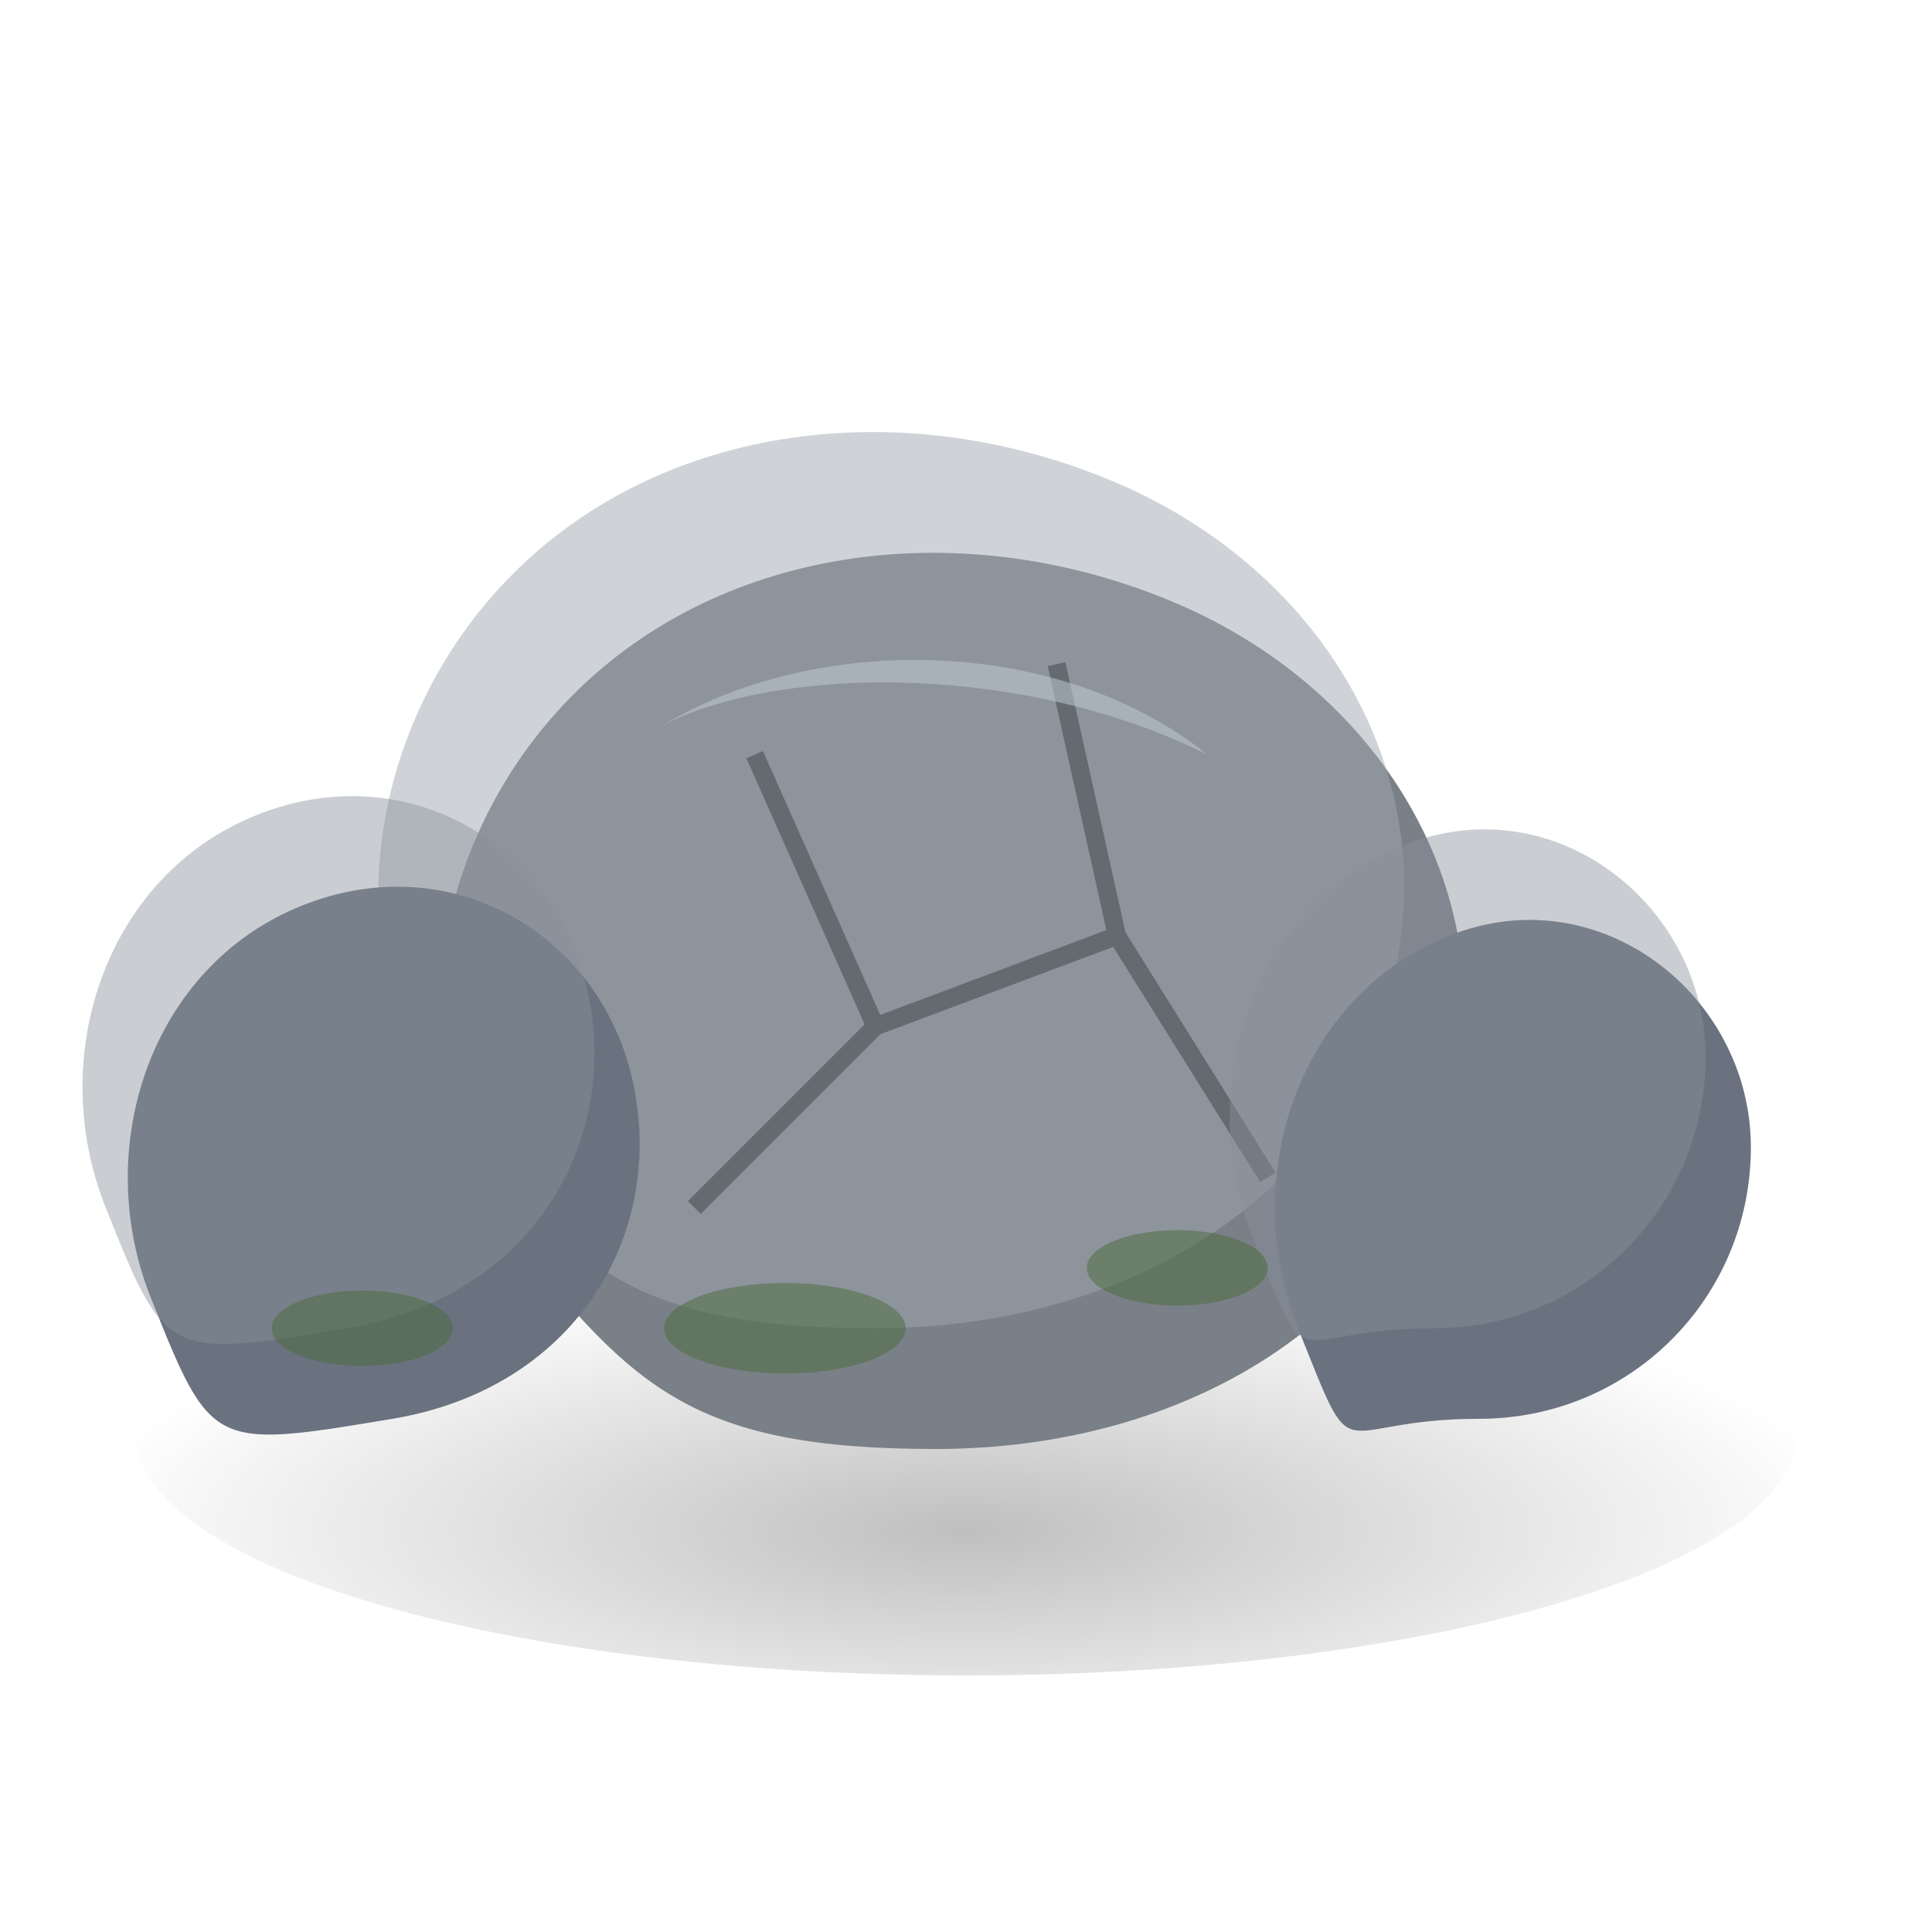
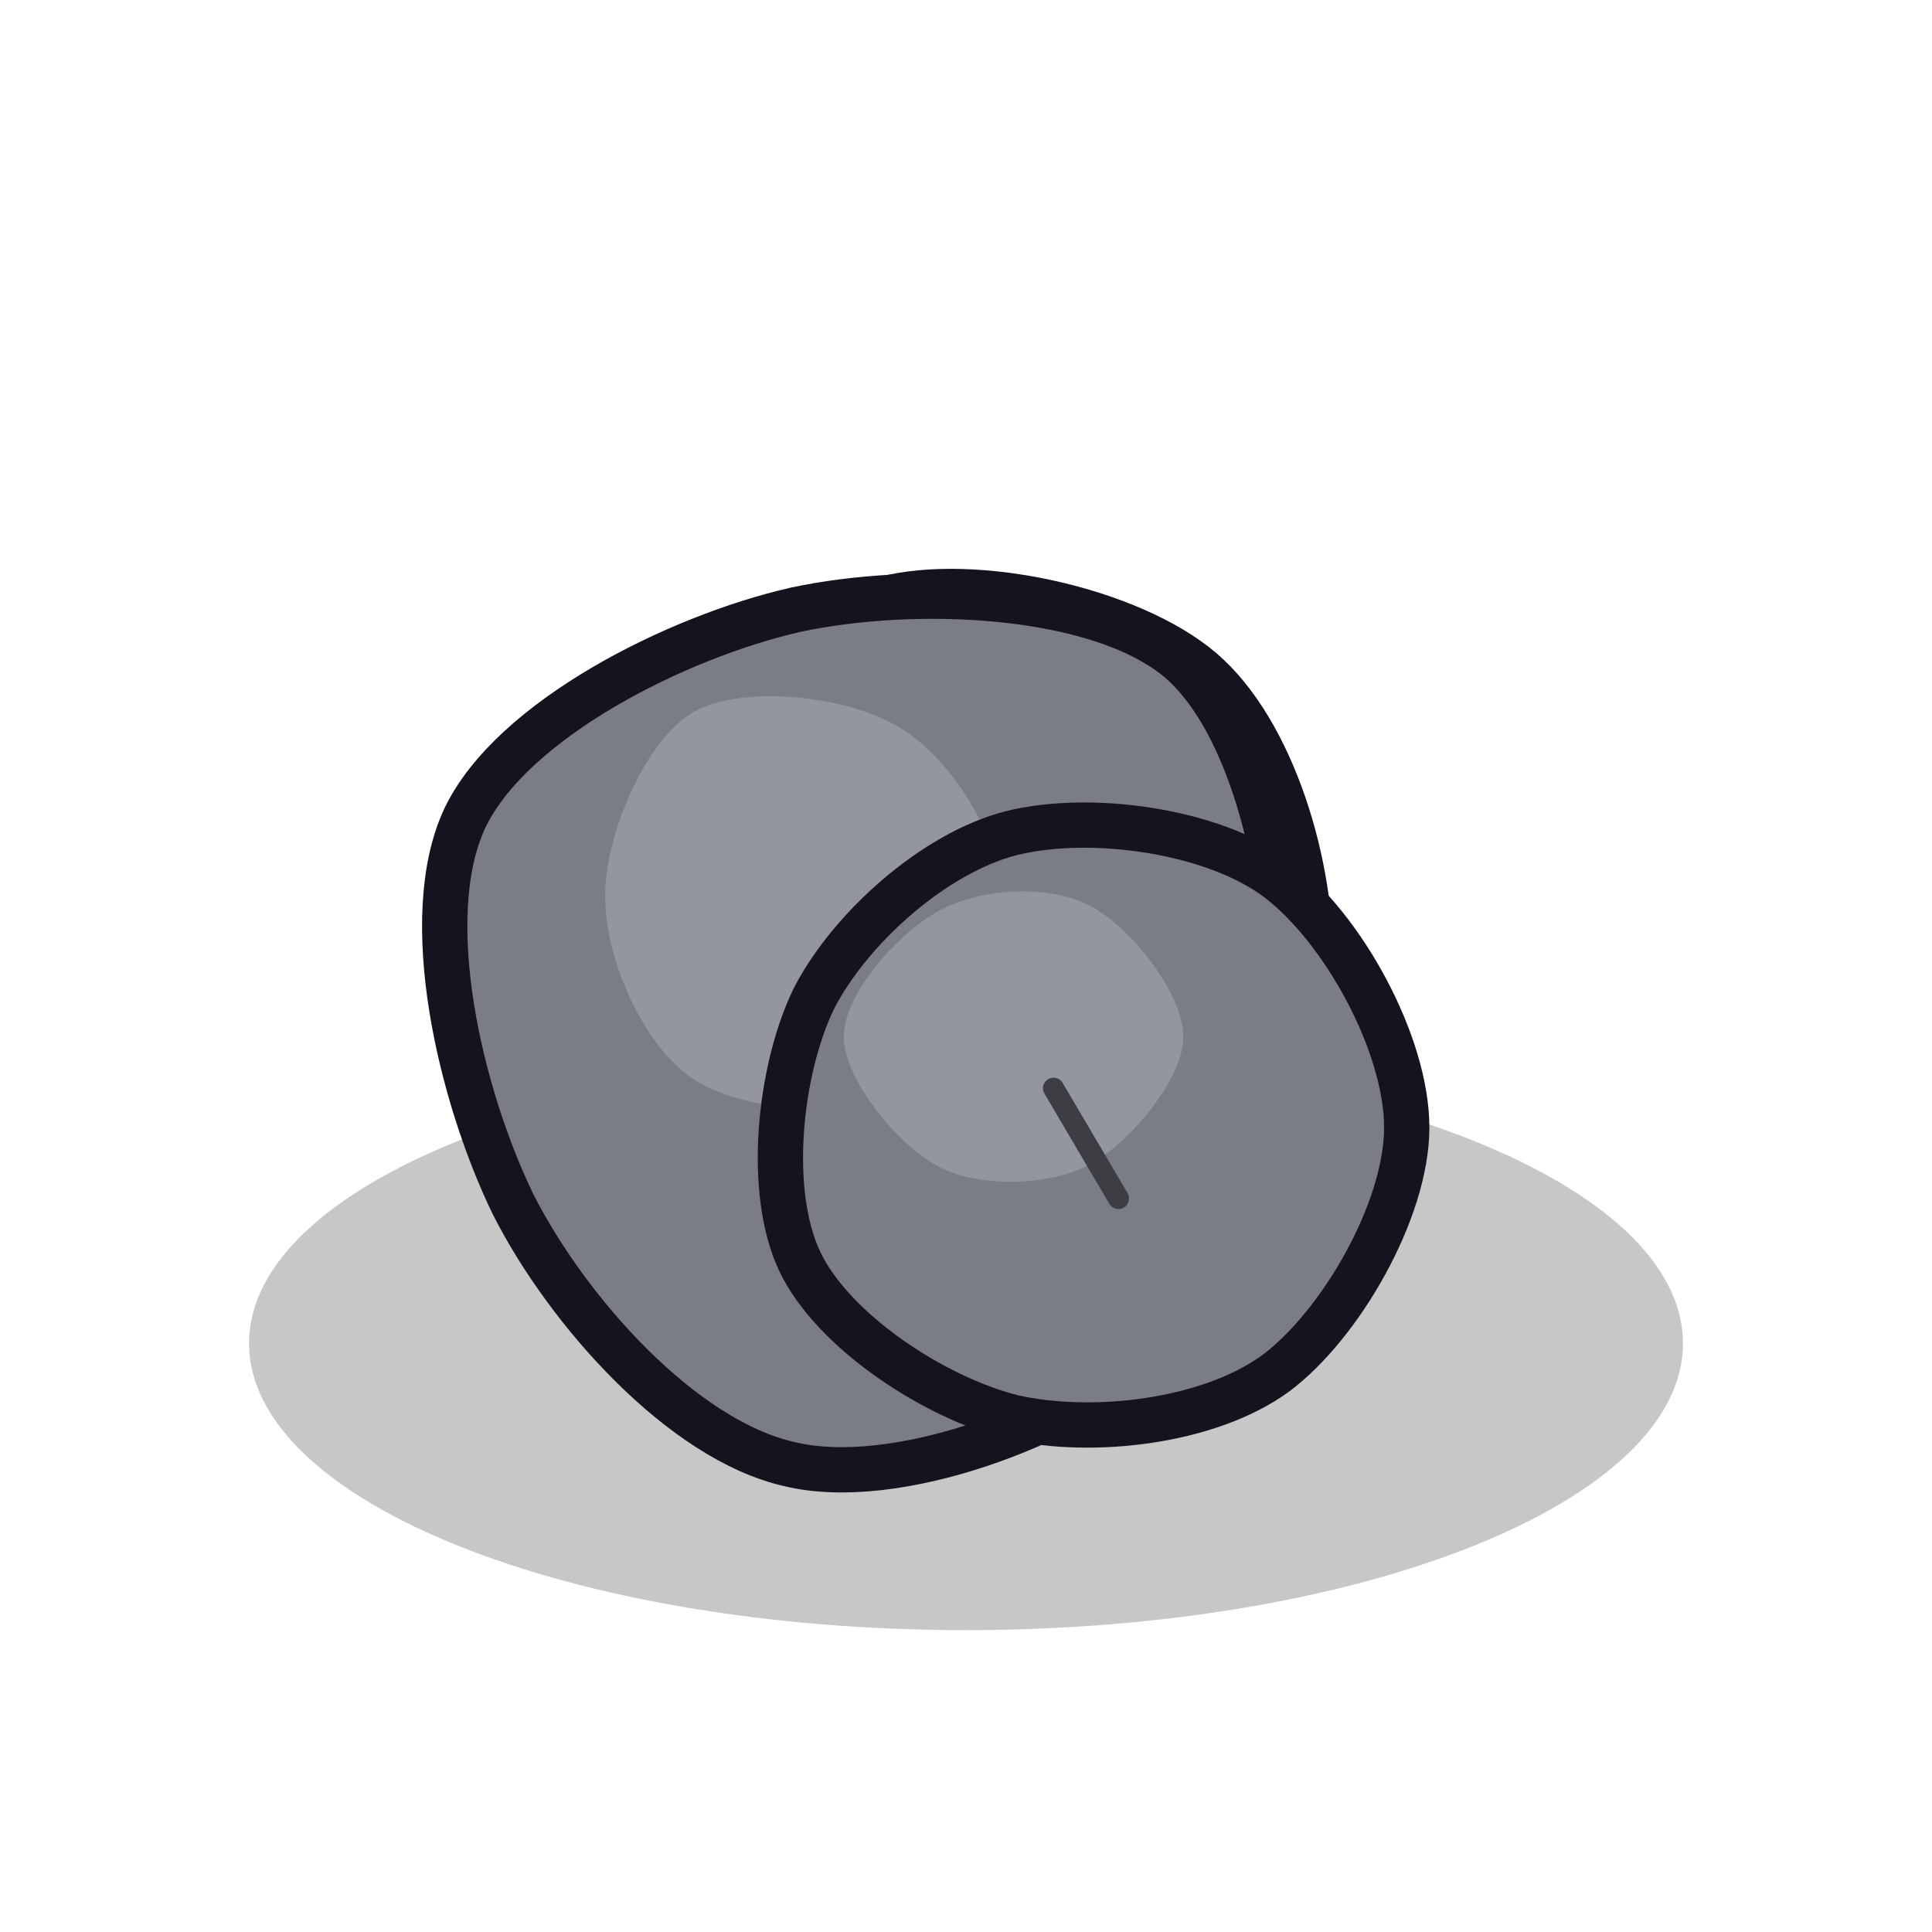
<svg xmlns="http://www.w3.org/2000/svg" width="128" height="128" viewBox="0 0 128 128">
-   <defs>
-     <radialGradient id="shadow" cx="50%" cy="70%" r="55%">
-       <stop offset="0%" stop-color="#000" stop-opacity="0.25" />
-       <stop offset="100%" stop-color="#000" stop-opacity="0" />
-     </radialGradient>
-   </defs>
-   <ellipse cx="64" cy="95" rx="55" ry="16" fill="url(#shadow)" />
-   <path d="M34 82 C26 72 28 56 38 46 C48 36 64 34 78 40 C92 46 100 60 96 74 C92 88 78 96 62 96 C46 96 42 92 34 82Z" fill="#7a8088" />
-   <path d="M34 82 C26 72 28 56 38 46 C48 36 64 34 78 40 C92 46 100 60 96 74 C92 88 78 96 62 96 C46 96 42 92 34 82Z" fill="#a0a8b0" opacity="0.5" transform="translate(-4,-8)" />
-   <g stroke="#484e54" stroke-width="1.2" fill="none" opacity="0.6">
-     <path d="M50 50 L58 68 L46 80" />
-     <path d="M58 68 L74 62 L84 78" />
-     <path d="M74 62 L70 44" />
-   </g>
-   <path d="M44 48 C54 42 70 42 80 50 C68 44 52 44 44 48Z" fill="#c0c8d0" opacity="0.55" />
-   <path d="M10 86 C6 76 10 64 20 60 C30 56 40 62 42 72 C44 82 38 92 26 94 C14 96 14 96 10 86Z" fill="#6a7280" />
-   <path d="M10 86 C6 76 10 64 20 60 C30 56 40 62 42 72 C44 82 38 92 26 94 C14 96 14 96 10 86Z" fill="#8a9098" opacity="0.45" transform="translate(-3,-6)" />
-   <path d="M86 88 C82 78 86 66 96 62 C106 58 116 66 116 76 C116 86 108 94 98 94 C88 94 90 98 86 88Z" fill="#6a7280" />
-   <path d="M86 88 C82 78 86 66 96 62 C106 58 116 66 116 76 C116 86 108 94 98 94 C88 94 90 98 86 88Z" fill="#8a9098" opacity="0.45" transform="translate(-3,-6)" />
-   <g fill="#4a6a3a" opacity="0.5">
-     <ellipse cx="52" cy="88" rx="8" ry="3" />
-     <ellipse cx="78" cy="84" rx="6" ry="2.5" />
-     <ellipse cx="24" cy="88" rx="6" ry="2.5" />
-   </g>
+   <ellipse cx="64.0" cy="89.0" rx="47.5" ry="19.0" fill="#000000" opacity="0.22" />
+   <path d="M 86.8 64.0 C 86.7 70.4, 83.4 78.8, 78.8 82.5 C 74.1 86.3, 64.6 88.1, 58.8 86.6 C 53.0 85.2, 46.6 79.1, 43.9 73.7 C 41.3 68.2, 40.4 59.5, 42.8 53.8 C 45.3 48.1, 52.3 41.3, 58.5 39.7 C 64.6 38.1, 74.9 40.4, 79.6 44.4 C 84.4 48.5, 87.0 57.6, 86.8 64.0 Z" fill="#7a7c86" stroke="#16131f" stroke-width="3" stroke-linejoin="round" />
+   <path d="M 72.3 57.3 C 72.3 61.0, 68.7 66.8, 65.6 68.3 C 62.5 69.9, 56.7 68.4, 53.8 66.6 C 51.0 64.8, 48.6 60.7, 48.4 57.3 C 48.2 53.9, 49.9 48.1, 52.8 46.2 C 55.7 44.3, 62.4 44.3, 65.6 46.2 C 68.9 48.0, 72.4 53.6, 72.3 57.3 Z" fill="#a3a6b0" opacity="0.6" />
+   <line x1="62.1" y1="61.1" x2="66.9" y2="69.3" stroke="#3d3e44" stroke-width="1.4" stroke-linecap="round" />
+   <path d="M 85.3 67.8 C 85.0 75.4, 81.8 84.6, 76.3 89.5 C 70.8 94.4, 59.3 98.7, 52.3 97.0 C 45.2 95.4, 37.6 86.9, 34.0 79.8 C 30.5 72.6, 27.7 60.8, 30.8 54.2 C 33.9 47.7, 44.8 42.2, 52.7 40.4 C 60.6 38.7, 72.7 39.2, 78.1 43.7 C 83.5 48.3, 85.6 60.1, 85.3 67.8 Z" fill="#7a7c86" stroke="#16131f" stroke-width="3" stroke-linejoin="round" />
+   <path d="M 66.4 59.5 C 66.5 63.5, 63.8 70.3, 60.4 72.3 C 57.0 74.3, 49.5 73.7, 46.1 71.6 C 42.7 69.5, 40.1 63.6, 40.1 59.5 C 40.0 55.5, 42.7 49.1, 45.9 47.2 C 49.2 45.3, 56.2 46.1, 59.6 48.2 C 63.0 50.2, 66.3 55.5, 66.4 59.5 Z" fill="#a3a6b0" opacity="0.6" />
+   <line x1="56.6" y1="64.2" x2="62.5" y2="74.3" stroke="#3d3e44" stroke-width="1.4" stroke-linecap="round" />
+   <path d="M 93.2 74.7 C 93.2 80.2, 88.8 87.8, 84.5 91.0 C 80.1 94.2, 72.4 95.1, 67.1 93.9 C 61.9 92.6, 55.2 88.2, 53.0 83.6 C 50.8 79.0, 51.6 71.0, 53.9 66.2 C 56.3 61.5, 61.9 56.5, 67.0 55.2 C 72.2 53.9, 80.3 55.0, 84.6 58.2 C 89.0 61.5, 93.2 69.2, 93.2 74.7 Z" fill="#7a7c86" stroke="#16131f" stroke-width="3" stroke-linejoin="round" />
+   <path d="M 78.4 68.7 C 78.4 71.5, 74.8 75.8, 72.1 77.2 C 69.4 78.6, 64.9 78.7, 62.2 77.3 C 59.5 75.9, 55.9 71.5, 55.9 68.7 C 55.9 65.8, 59.6 61.7, 62.3 60.3 C 65.1 58.8, 69.5 58.6, 72.2 60.0 C 74.9 61.4, 78.4 65.8, 78.4 68.7 Z" fill="#a3a6b0" opacity="0.6" />
+   <line x1="69.8" y1="72.1" x2="74.1" y2="79.4" stroke="#3d3e44" stroke-width="1.4" stroke-linecap="round" />
</svg>
